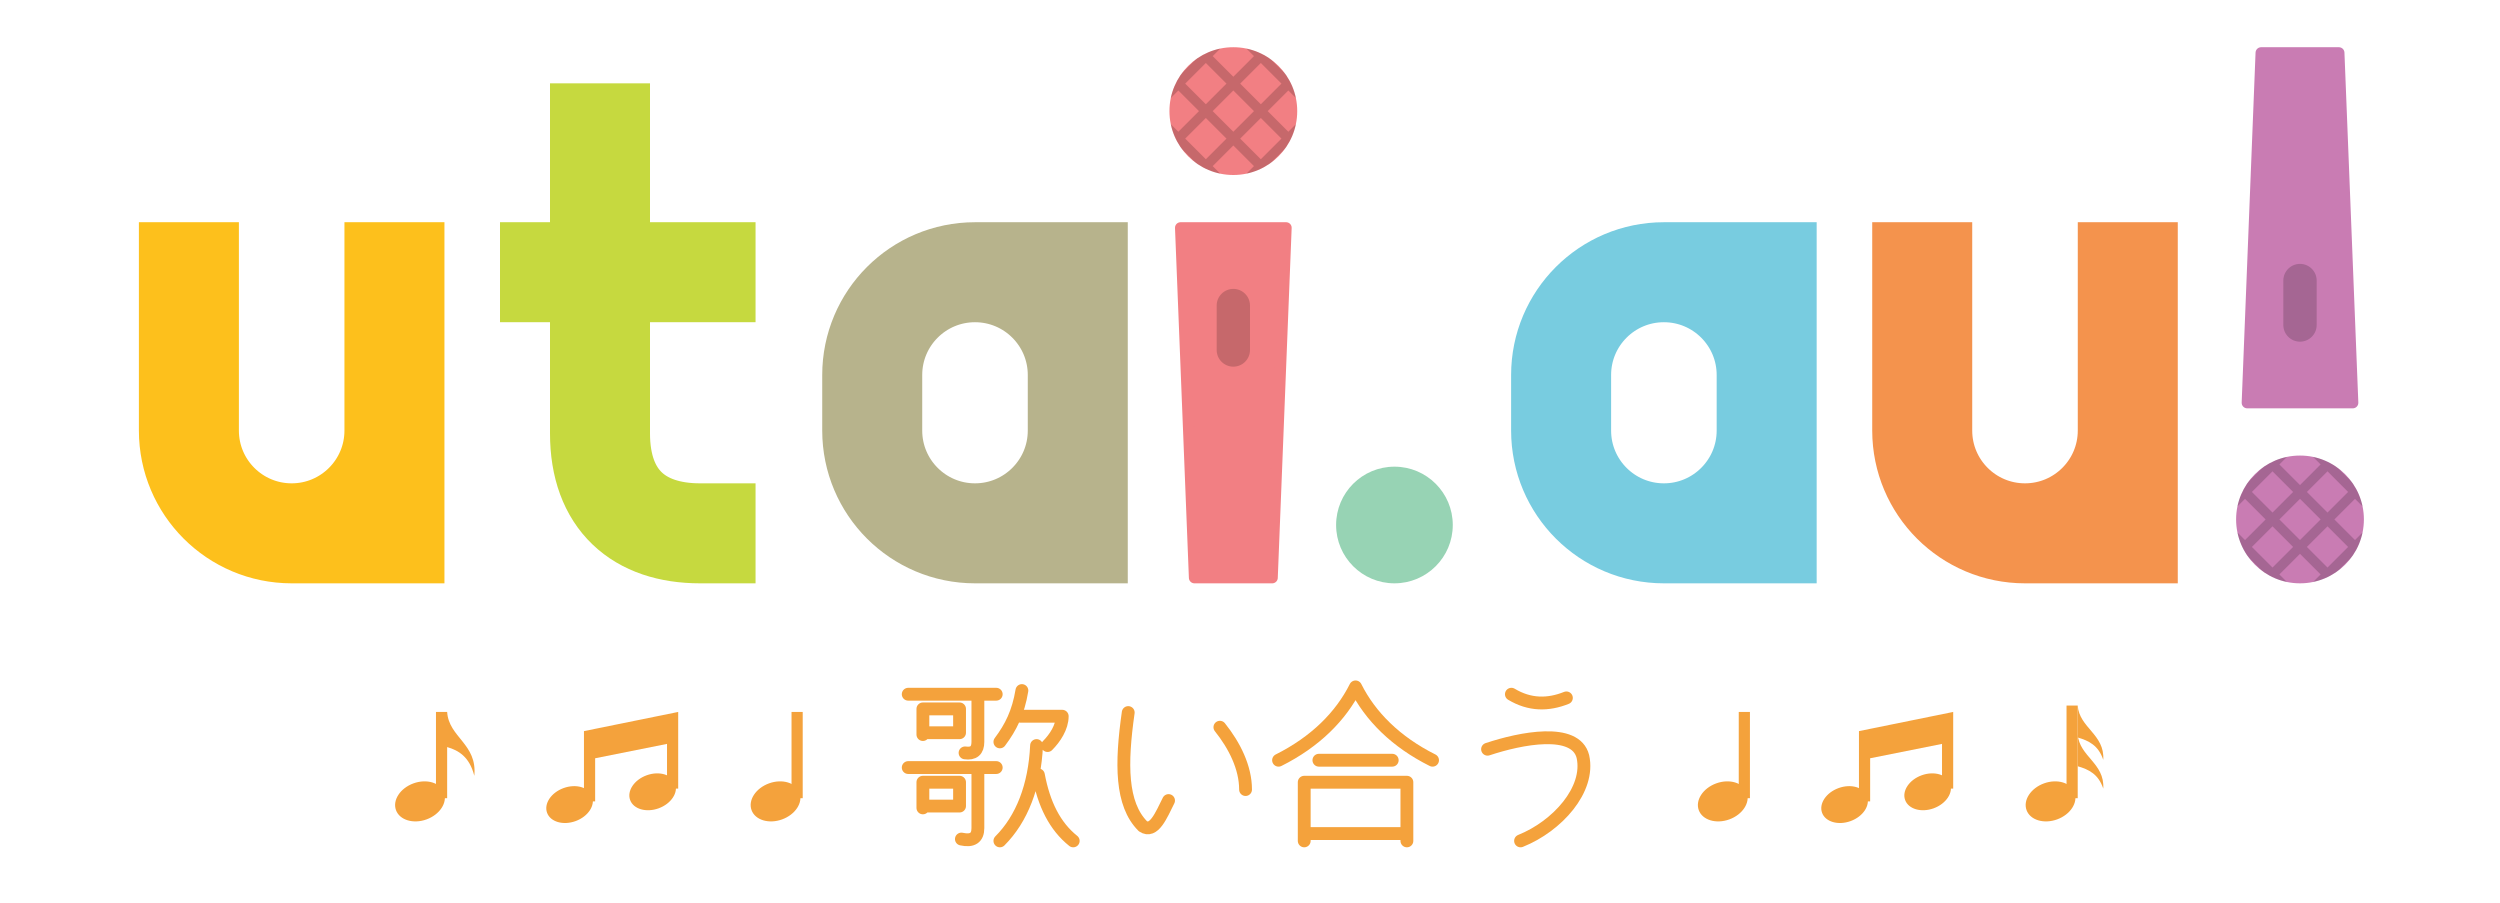
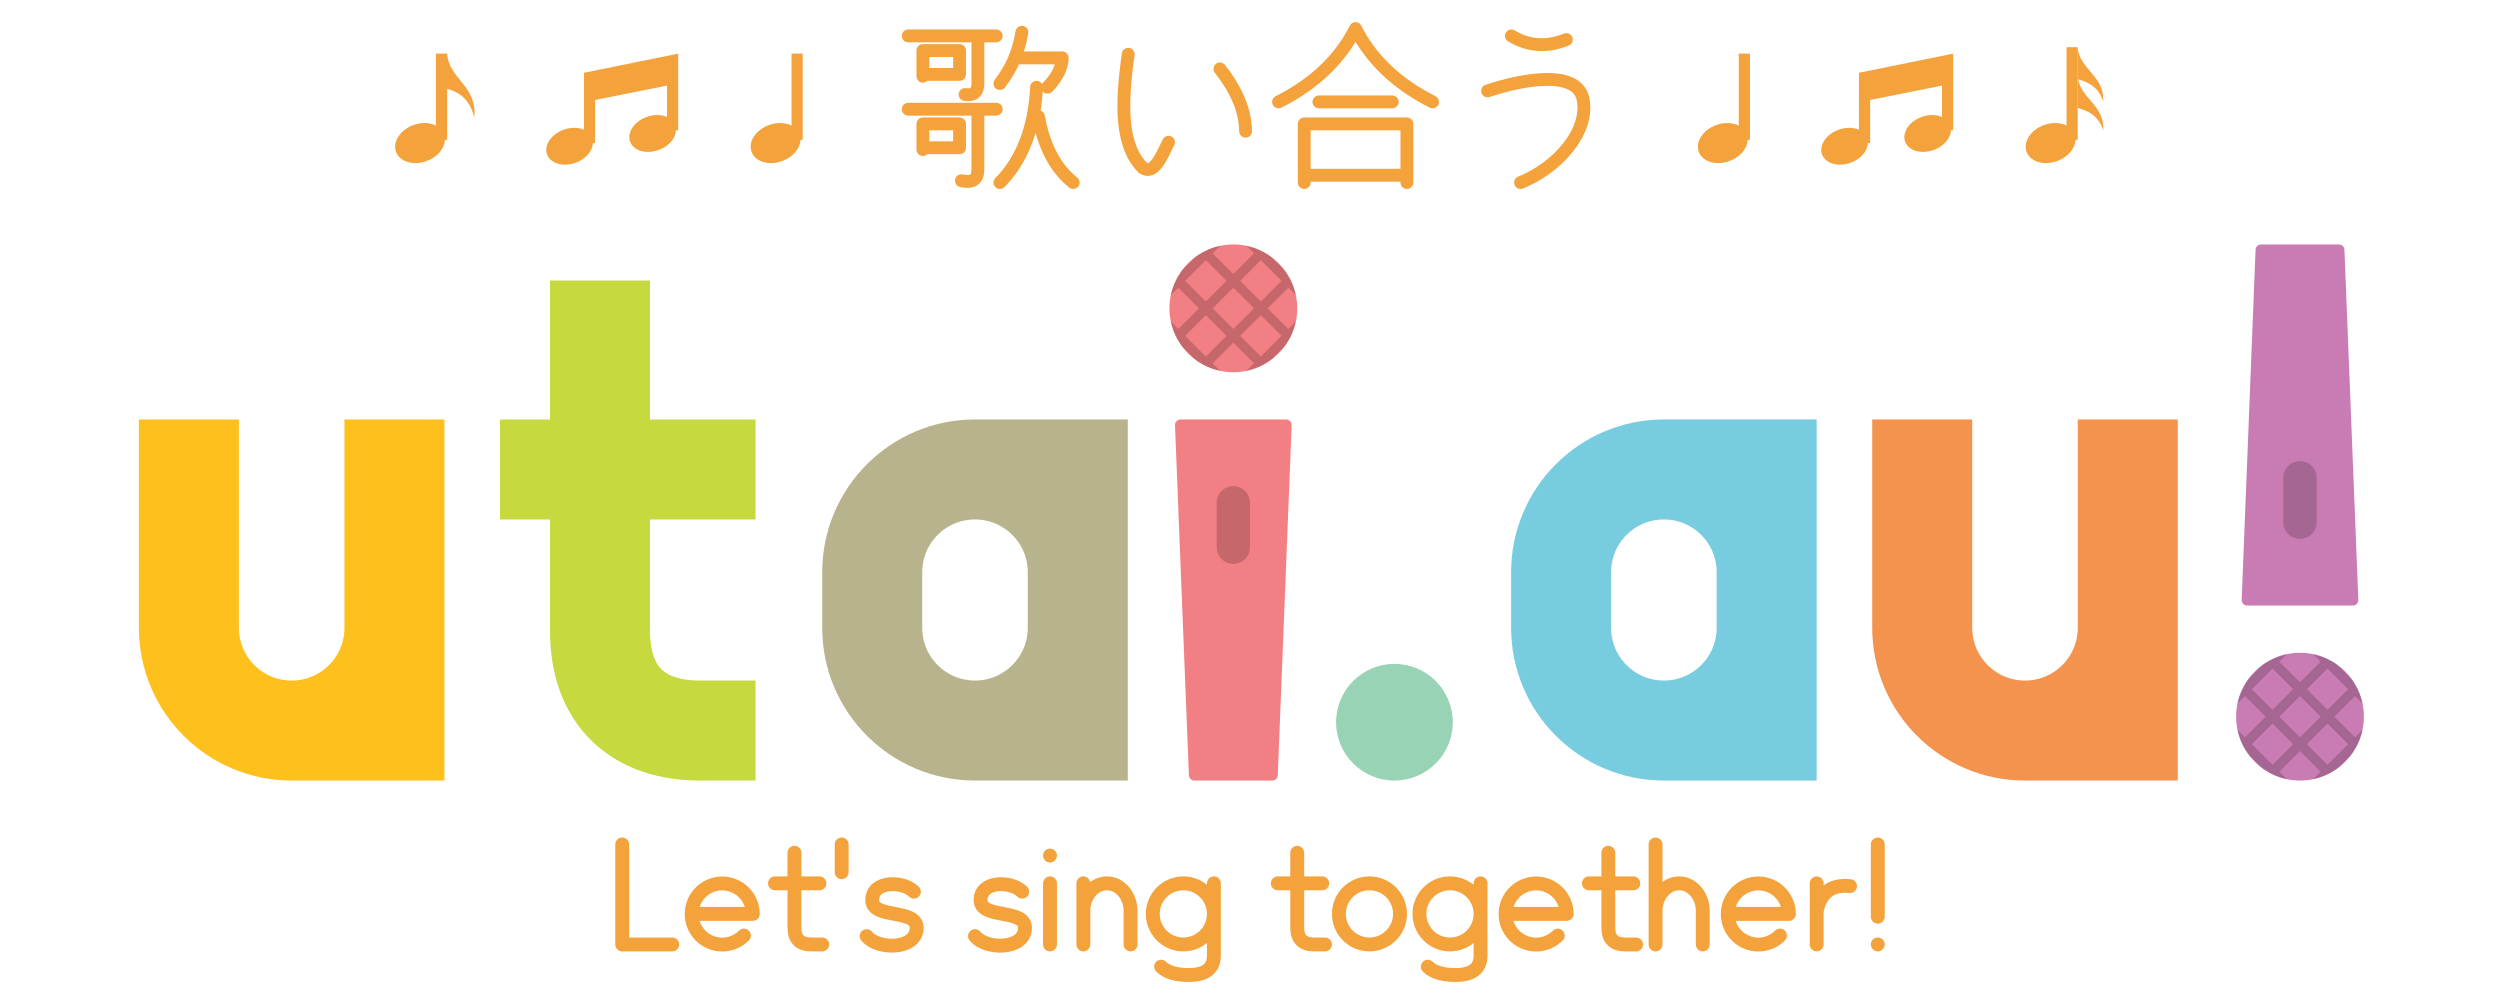
- <svg xmlns="http://www.w3.org/2000/svg" viewBox="0 0 900 325" role="img" aria-label="utai.au! 歌い合う">
+ <svg xmlns="http://www.w3.org/2000/svg" viewBox="0 0 900 361" role="img" aria-label="歌い合う utai.au! Let's sing together!">
  <defs>
    <path id="glyph-u" d="M18 70V145a37 37 0 0 0 74 0V70M92 145V200M55 182H92" />
    <path id="glyph-a" d="M92 70V200M92 125a37 37 0 0 0-37-37a37 37 0 0 0-37 37V145a37 37 0 0 0 37 37a37 37 0 0 0 37-37M55 88H92M55 182H92" />
    <clipPath id="mic-head-clip">
      <circle cx="18" cy="30" r="23" />
    </clipPath>
    <g id="mic" stroke="none">
      <path d="M-1 72H37L32 198H4z" fill="currentColor" stroke="currentColor" stroke-width="4" stroke-linejoin="round" />
      <rect x="12" y="94" width="12" height="28" rx="6" fill="#000" fill-opacity=".18" />
      <circle cx="18" cy="30" r="23" fill="currentColor" />
      <g clip-path="url(#mic-head-clip)">
        <path transform="rotate(45 18 30)" d="M-8 9H44M-8 23H44M-8 37H44M-8 51H44M-3 4V56M11 4V56M25 4V56M39 4V56" fill="none" stroke="#000" stroke-opacity=".18" stroke-width="3.500" />
      </g>
    </g>
    <g id="note-quaver" stroke="none">
      <ellipse cx="8" cy="30" rx="8" ry="6" transform="rotate(-20 8 30)" />
      <path d="M13 29V2h3.500C17 10 26 12 25 22C23.500 16 20 14 16.500 13V29z" />
    </g>
    <g id="note-crotchet" stroke="none">
      <ellipse cx="8" cy="30" rx="8" ry="6" transform="rotate(-20 8 30)" />
      <path d="M13 29V2h3.500V29z" />
    </g>
    <g id="note-beamed" stroke="none">
      <ellipse cx="7" cy="31" rx="7.500" ry="5.500" transform="rotate(-20 7 31)" />
      <ellipse cx="33" cy="27" rx="7.500" ry="5.500" transform="rotate(-20 33 27)" />
      <path d="M11.500 30V8L41 2V26H37.500V12L15 16.500V30z" />
    </g>
    <g id="note-semiquaver" stroke="none">
      <ellipse cx="8" cy="30" rx="8" ry="6" transform="rotate(-20 8 30)" />
      <path d="M13 29V0h3.500V29z" />
      <path d="M16.500 0C17 7 25 9 24.500 17C23 12.500 20 11 16.500 10z" />
      <path d="M16.500 9C17 16 25 18 24.500 26C23 21.500 20 20 16.500 19z" />
    </g>
+     <path id="latin-e" d="M1 25H23A11 11 0 1 0 19.800 32.800" />
+     <path id="latin-t" d="M8 3V30Q8 36 14 36H18M1 14H17" />
+     <path id="latin-s" d="M18 17C14 13 3 13 3 20C3 27 19 23 19 30C19 38 5 38 1 33" />
+     <path id="latin-g" d="M22 25A11 11 0 1 0 22 25.010M22 14V40Q22 47 13 47Q6 47 3 44" />
  </defs>
-   <g fill="none" stroke-width="36" stroke-linejoin="round" transform="translate(50 10)">
+   <g fill="none" stroke-width="36" stroke-linejoin="round" transform="translate(50 81)">
    <use href="#glyph-u" stroke="#fdc01c" />
    <g transform="translate(130 0)" stroke="#c6d93f">
      <path d="M36 20V146C36 170 50 182 72 182H92M0 88H92" />
    </g>
    <use href="#glyph-a" transform="translate(246 0)" stroke="#b7b38c" />
    <use href="#mic" transform="translate(376 0)" color="#f27f83" />
    <circle cx="452" cy="179" r="21" fill="#97d3b4" />
    <use href="#glyph-a" transform="translate(494 0)" stroke="#78cce0" />
    <use href="#glyph-u" transform="translate(624 0)" stroke="#f4934d" />
    <use href="#mic" transform="translate(760 0) rotate(180 18 103.500)" color="#c97cb3" />
  </g>
-   <g fill="none" stroke="#f4a23c" stroke-width="7" stroke-linecap="round" stroke-linejoin="round" transform="translate(323 242) scale(.66)">
+   <g fill="none" stroke="#f4a23c" stroke-width="7" stroke-linecap="round" stroke-linejoin="round" transform="translate(323 5) scale(.66)">
    <path d="M6 12H54M14 20V34M14 20H34V33M14 33H34M44 12V38Q44 45 37 44M6 52H54M14 60V74M14 60H34V73M14 73H34M44 52V85Q44 93 35 91M68 10C66 22 62 30 56 38M67 24H90C90 30 86 36 82 40M76 40C75 62 68 80 56 92M77 56C80 72 86 84 96 92" />
    <path transform="translate(104 0)" d="M22 22C18 50 18 72 30 84C36 88 40 78 44 70M72 30C80 40 86 52 86 64" />
    <path transform="translate(200 0)" d="M50 8C42 24 28 38 8 48M50 8C58 24 72 38 92 48M30 48H70M22 60V92M22 60H78V92M22 88H78" />
    <path transform="translate(300 0)" d="M35 12C45 18 55 18 65 14M22 42C40 36 70 30 74 46C78 64 60 84 40 92" />
  </g>
  <g fill="#f4a23c">
-     <use href="#note-quaver" transform="translate(142 254) scale(1.150)" />
-     <use href="#note-beamed" transform="translate(197 254) scale(1.150)" />
-     <use href="#note-crotchet" transform="translate(270 254) scale(1.150)" />
-     <use href="#note-crotchet" transform="translate(611 254) scale(1.150)" />
-     <use href="#note-beamed" transform="translate(656 254) scale(1.150)" />
-     <use href="#note-semiquaver" transform="translate(729 254) scale(1.150)" />
+     <use href="#note-quaver" transform="translate(142 17) scale(1.150)" />
+     <use href="#note-beamed" transform="translate(197 17) scale(1.150)" />
+     <use href="#note-crotchet" transform="translate(270 17) scale(1.150)" />
+     <use href="#note-crotchet" transform="translate(611 17) scale(1.150)" />
+     <use href="#note-beamed" transform="translate(656 17) scale(1.150)" />
+     <use href="#note-semiquaver" transform="translate(729 17) scale(1.150)" />
+   </g>
+   <g fill="none" stroke="#f4a23c" stroke-width="5" stroke-linecap="round" stroke-linejoin="round" transform="translate(222 304)">
+     <path d="M2 0V36H20" />
+     <use href="#latin-e" x="26" />
+     <use href="#latin-t" x="56" />
+     <path d="M81 0V10" />
+     <use href="#latin-s" x="89" />
+     <use href="#latin-s" x="128" />
+     <path d="M156 14V36M156 4h.010" />
+     <path d="M168 14V36M168 24A8.500 10 0 0 1 185 24V36" />
+     <use href="#latin-g" x="193" />
+     <use href="#latin-t" x="237" />
+     <circle cx="271" cy="25" r="11" />
+     <use href="#latin-g" x="289" />
+     <use href="#latin-e" x="319" />
+     <use href="#latin-t" x="349" />
+     <path d="M374 0V36M374 24A8.500 10 0 0 1 391 24V36" />
+     <use href="#latin-e" x="399" />
+     <path d="M432 14V36M432 24Q434 14 444 15" />
+     <path d="M454 0V26M454 36h.010" />
  </g>
</svg>
